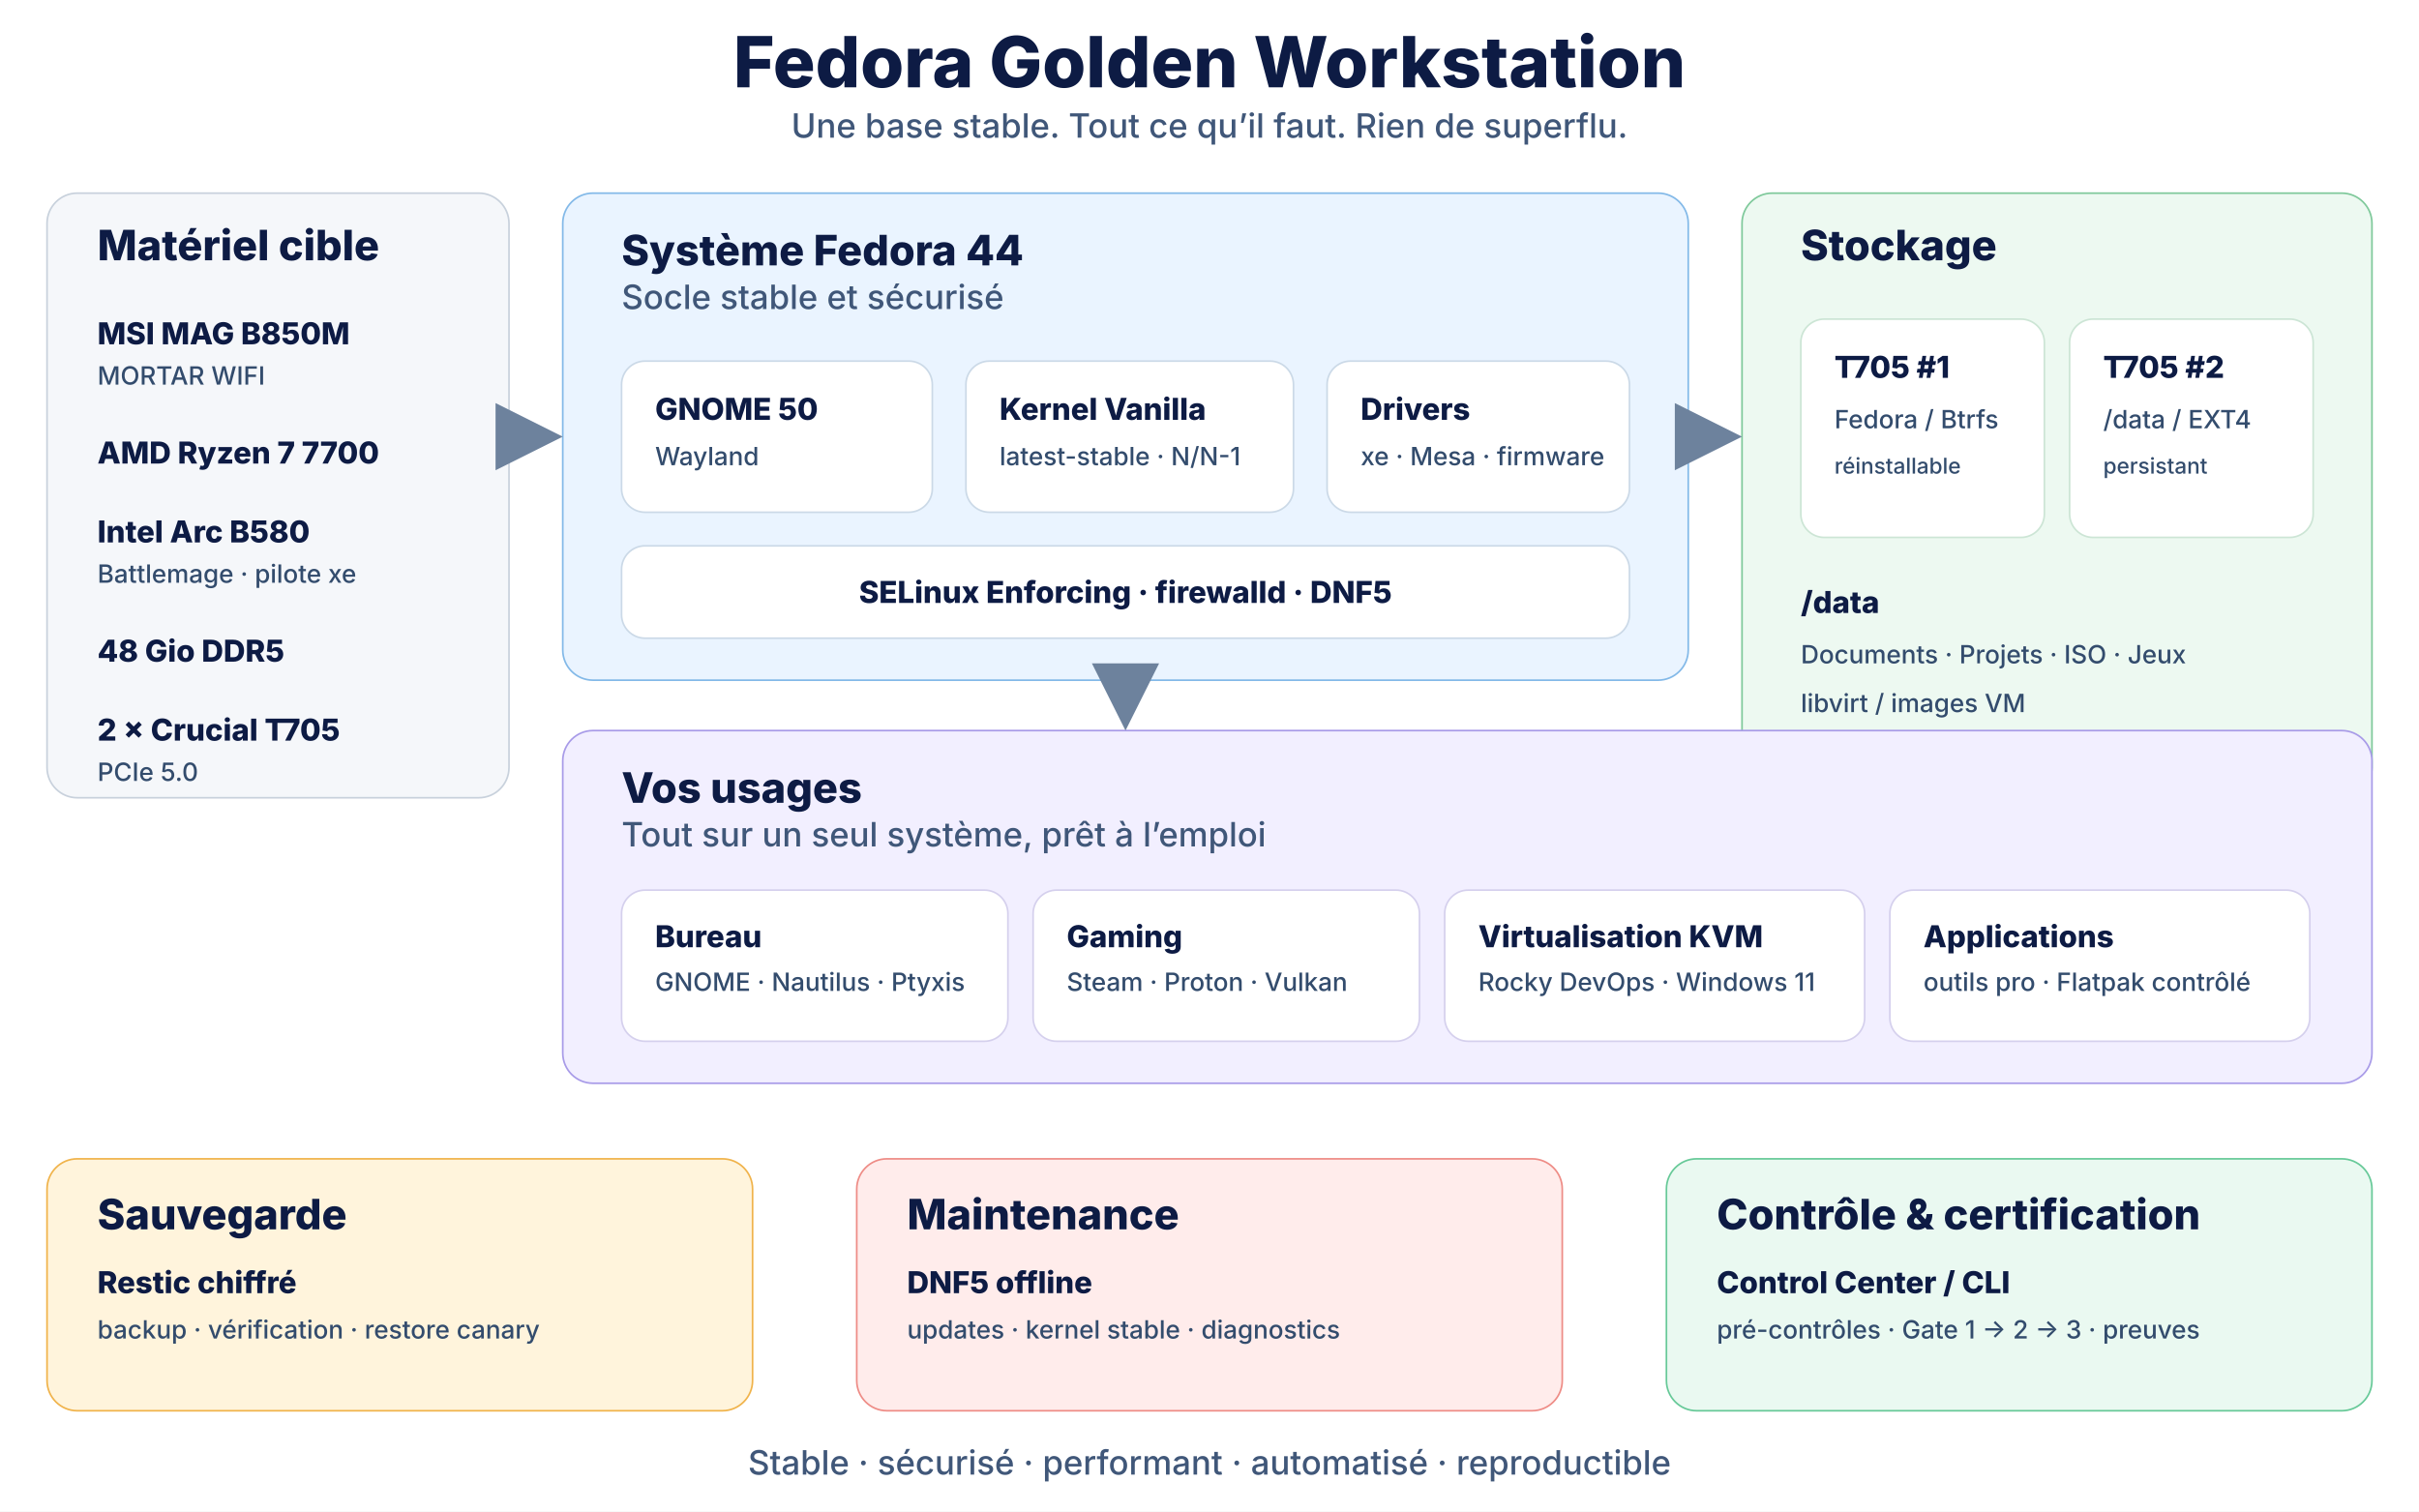
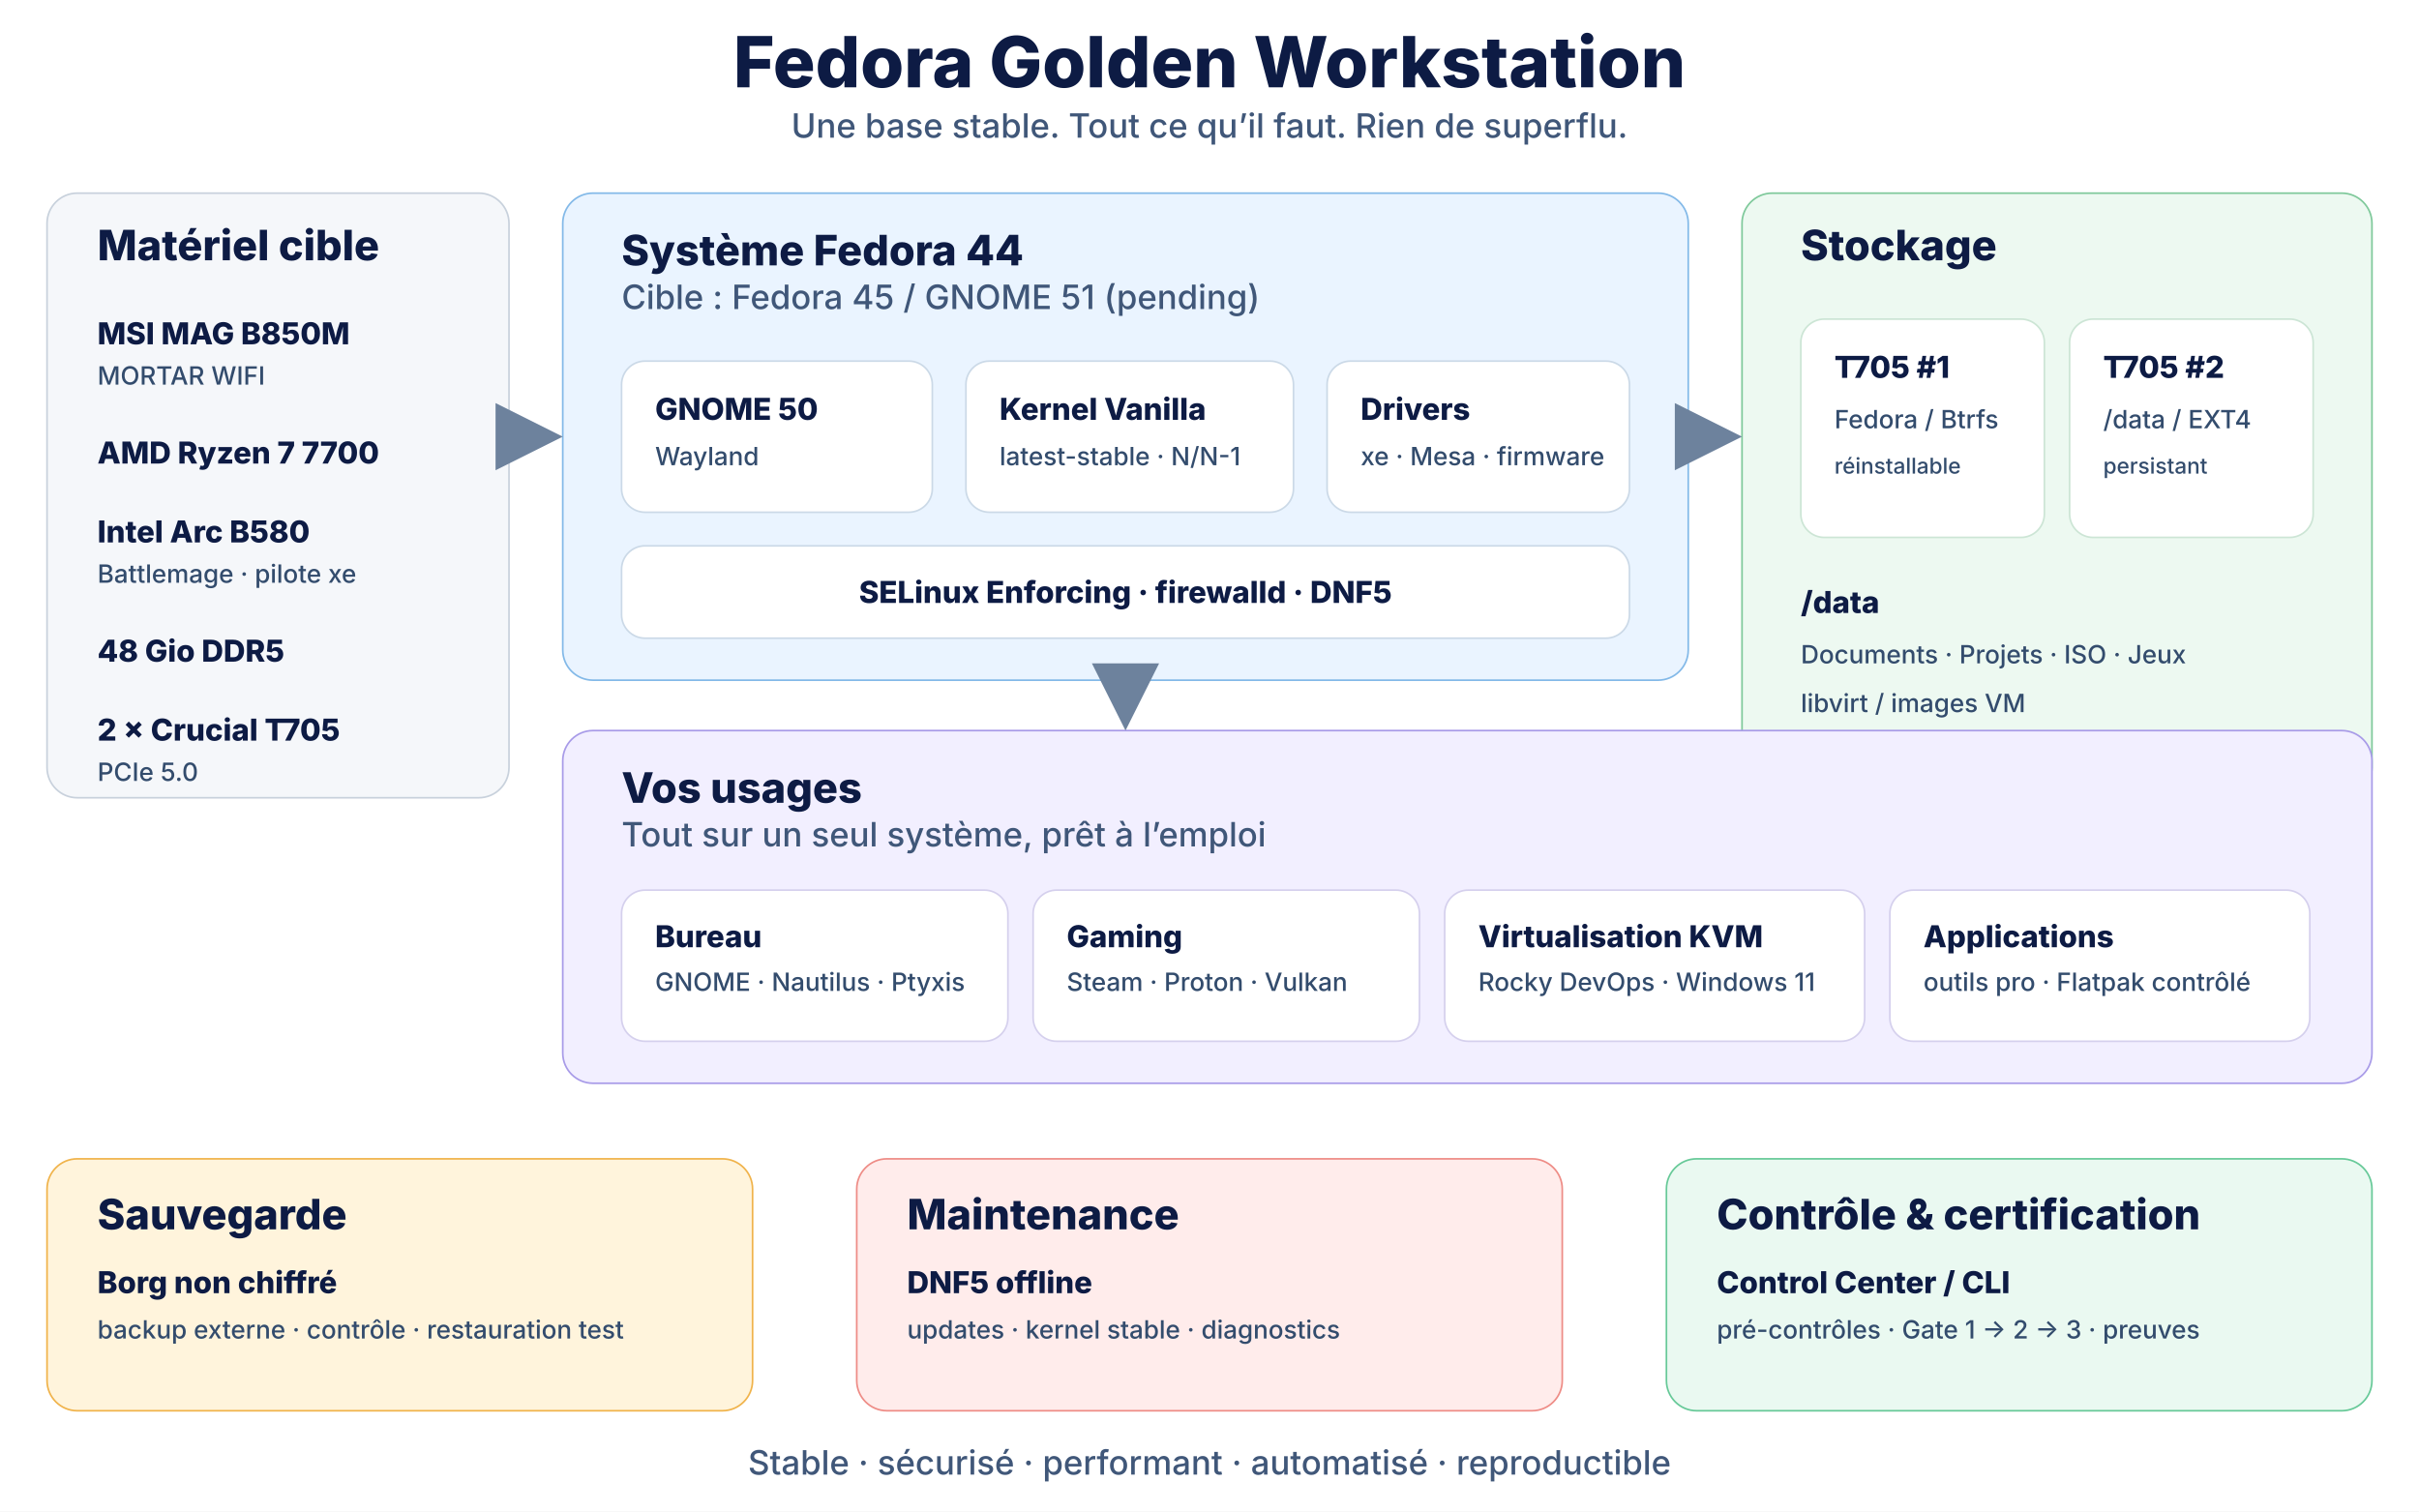
<svg xmlns="http://www.w3.org/2000/svg" viewBox="0 0 1440 900" role="img" aria-labelledby="title desc">
  <defs>
    <marker id="arrow" markerWidth="10" markerHeight="10" refX="8" refY="5" orient="auto">
      <path d="M0 0 L10 5 L0 10 Z" fill="#6d829d" />
    </marker>
    <style>
    text{font-family:Inter,system-ui,-apple-system,"Segoe UI",Roboto,Arial,sans-serif;fill:#0d1b44}
    .title{font-size:42px;font-weight:800}
    .subtitle{font-size:20px;font-weight:500;fill:#405779}
    .section{font-size:25px;font-weight:800}
    .card{font-size:18px;font-weight:800}
    .small{font-size:15px;font-weight:500;fill:#334c6d}
    .tiny{font-size:13px;font-weight:500;fill:#334c6d}
  </style>
  </defs>
  <rect width="1440" height="900" fill="#fff" />
  <text x="720" y="52" text-anchor="middle" class="title">Fedora Golden Workstation</text>
  <text x="720" y="82" text-anchor="middle" class="subtitle">Une base stable. Tout ce qu’il faut. Rien de superflu.</text>
  <rect x="28" y="115" width="275" height="360" rx="18" fill="#f5f7fa" stroke="#c8d1dc" />
  <text x="58" y="155" class="section">Matériel cible</text>
  <text x="58" y="205" class="card">MSI MAG B850M</text>
  <text x="58" y="229" class="small">MORTAR WIFI</text>
  <text x="58" y="276" class="card">AMD Ryzen 7 7700</text>
  <text x="58" y="323" class="card">Intel Arc B580</text>
  <text x="58" y="347" class="small">Battlemage · pilote xe</text>
  <text x="58" y="394" class="card">48 Gio DDR5</text>
  <text x="58" y="441" class="card">2 × Crucial T705</text>
  <text x="58" y="465" class="small">PCIe 5.0</text>
  <rect x="335" y="115" width="670" height="290" rx="18" fill="#eaf4ff" stroke="#83b9e8" />
  <text x="370" y="158" class="section">Système Fedora 44</text>
-   <text x="370" y="184" class="subtitle">Socle stable et sécurisé</text>
+   <text x="370" y="184" class="subtitle">Cible : Fedora 45 / GNOME 51 (pending)</text>
  <rect x="370" y="215" width="185" height="90" rx="14" fill="#fff" stroke="#cbd9e7" />
  <text x="390" y="250" class="card">GNOME 50</text>
  <text x="390" y="277" class="small">Wayland</text>
  <rect x="575" y="215" width="195" height="90" rx="14" fill="#fff" stroke="#cbd9e7" />
  <text x="595" y="250" class="card">Kernel Vanilla</text>
  <text x="595" y="277" class="small">latest-stable · N/N-1</text>
  <rect x="790" y="215" width="180" height="90" rx="14" fill="#fff" stroke="#cbd9e7" />
  <text x="810" y="250" class="card">Drivers</text>
  <text x="810" y="277" class="small">xe · Mesa · firmware</text>
  <rect x="370" y="325" width="600" height="55" rx="14" fill="#fff" stroke="#cbd9e7" />
  <text x="670" y="359" text-anchor="middle" class="card">SELinux Enforcing · firewalld · DNF5</text>
  <rect x="1037" y="115" width="375" height="360" rx="18" fill="#edf9f1" stroke="#7fc99b" />
  <text x="1072" y="155" class="section">Stockage</text>
  <rect x="1072" y="190" width="145" height="130" rx="14" fill="#fff" stroke="#cce5d5" />
  <text x="1092" y="225" class="card">T705 #1</text>
  <text x="1092" y="255" class="small">Fedora / Btrfs</text>
  <text x="1092" y="282" class="tiny">réinstallable</text>
  <rect x="1232" y="190" width="145" height="130" rx="14" fill="#fff" stroke="#cce5d5" />
  <text x="1252" y="225" class="card">T705 #2</text>
  <text x="1252" y="255" class="small">/data / EXT4</text>
  <text x="1252" y="282" class="tiny">persistant</text>
  <text x="1072" y="365" class="card">/data</text>
  <text x="1072" y="395" class="small">Documents · Projets · ISO · Jeux</text>
  <text x="1072" y="424" class="small">libvirt / images VM</text>
  <line x1="303" y1="260" x2="327" y2="260" stroke="#6d829d" stroke-width="4" marker-end="url(#arrow)" />
  <line x1="1007" y1="260" x2="1029" y2="260" stroke="#42a56f" stroke-width="4" marker-end="url(#arrow)" />
  <rect x="335" y="435" width="1077" height="210" rx="18" fill="#f2efff" stroke="#a89be8" />
  <text x="370" y="478" class="section">Vos usages</text>
  <text x="370" y="504" class="subtitle">Tout sur un seul système, prêt à l’emploi</text>
  <rect x="370" y="530" width="230" height="90" rx="14" fill="#fff" stroke="#d5d0ed" />
  <text x="390" y="564" class="card">Bureau</text>
  <text x="390" y="590" class="small">GNOME · Nautilus · Ptyxis</text>
  <rect x="615" y="530" width="230" height="90" rx="14" fill="#fff" stroke="#d5d0ed" />
  <text x="635" y="564" class="card">Gaming</text>
  <text x="635" y="590" class="small">Steam · Proton · Vulkan</text>
  <rect x="860" y="530" width="250" height="90" rx="14" fill="#fff" stroke="#d5d0ed" />
  <text x="880" y="564" class="card">Virtualisation KVM</text>
  <text x="880" y="590" class="small">Rocky DevOps · Windows 11</text>
  <rect x="1125" y="530" width="250" height="90" rx="14" fill="#fff" stroke="#d5d0ed" />
  <text x="1145" y="564" class="card">Applications</text>
  <text x="1145" y="590" class="small">outils pro · Flatpak contrôlé</text>
  <line x1="670" y1="405" x2="670" y2="427" stroke="#6d829d" stroke-width="4" marker-end="url(#arrow)" />
  <rect x="28" y="690" width="420" height="150" rx="18" fill="#fff4dc" stroke="#f0b34b" />
  <text x="58" y="732" class="section">Sauvegarde</text>
-   <text x="58" y="770" class="card">Restic chiffré</text>
-   <text x="58" y="797" class="small">backup · vérification · restore canary</text>
+   <text x="58" y="770" class="card">Borg non chiffré</text>
+   <text x="58" y="797" class="small">backup externe · contrôle · restauration test</text>
  <rect x="510" y="690" width="420" height="150" rx="18" fill="#ffeceb" stroke="#ee8c86" />
  <text x="540" y="732" class="section">Maintenance</text>
  <text x="540" y="770" class="card">DNF5 offline</text>
  <text x="540" y="797" class="small">updates · kernel stable · diagnostics</text>
  <rect x="992" y="690" width="420" height="150" rx="18" fill="#eaf9f1" stroke="#67c998" />
  <text x="1022" y="732" class="section">Contrôle &amp; certification</text>
  <text x="1022" y="770" class="card">Control Center / CLI</text>
  <text x="1022" y="797" class="small">pré-contrôles · Gate 1 → 2 → 3 · preuves</text>
  <text x="720" y="878" text-anchor="middle" class="subtitle">Stable · sécurisé · performant · automatisé · reproductible</text>
</svg>
